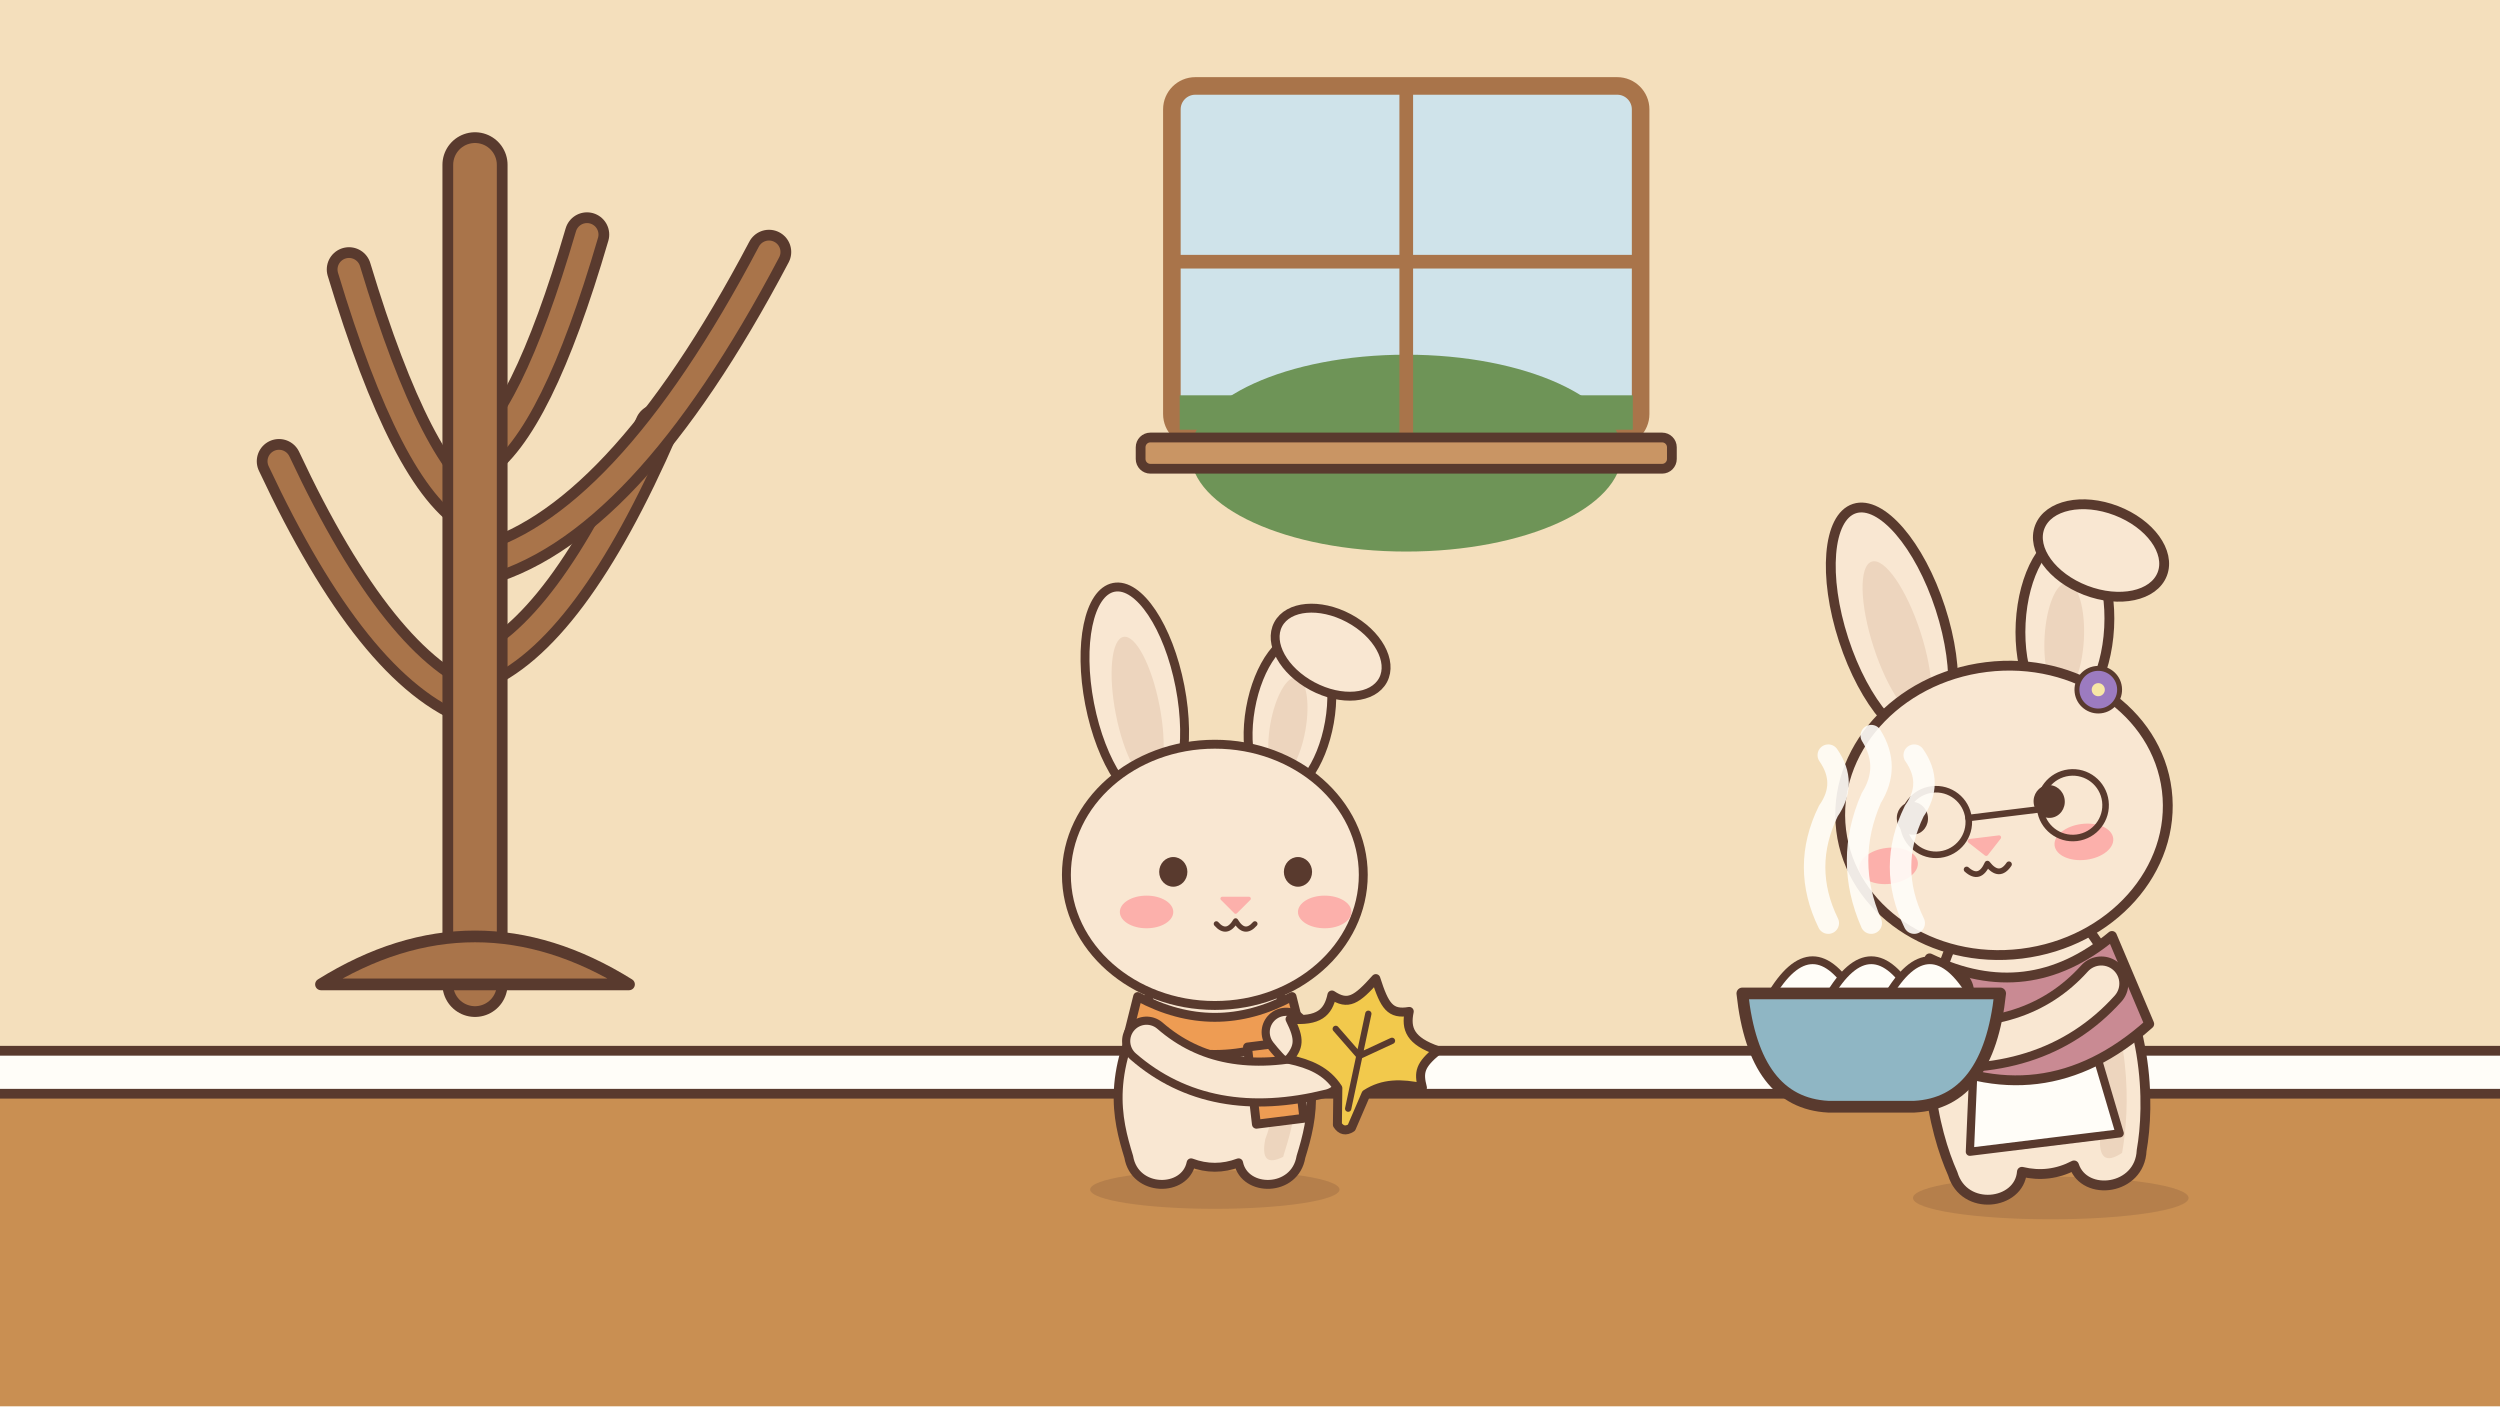
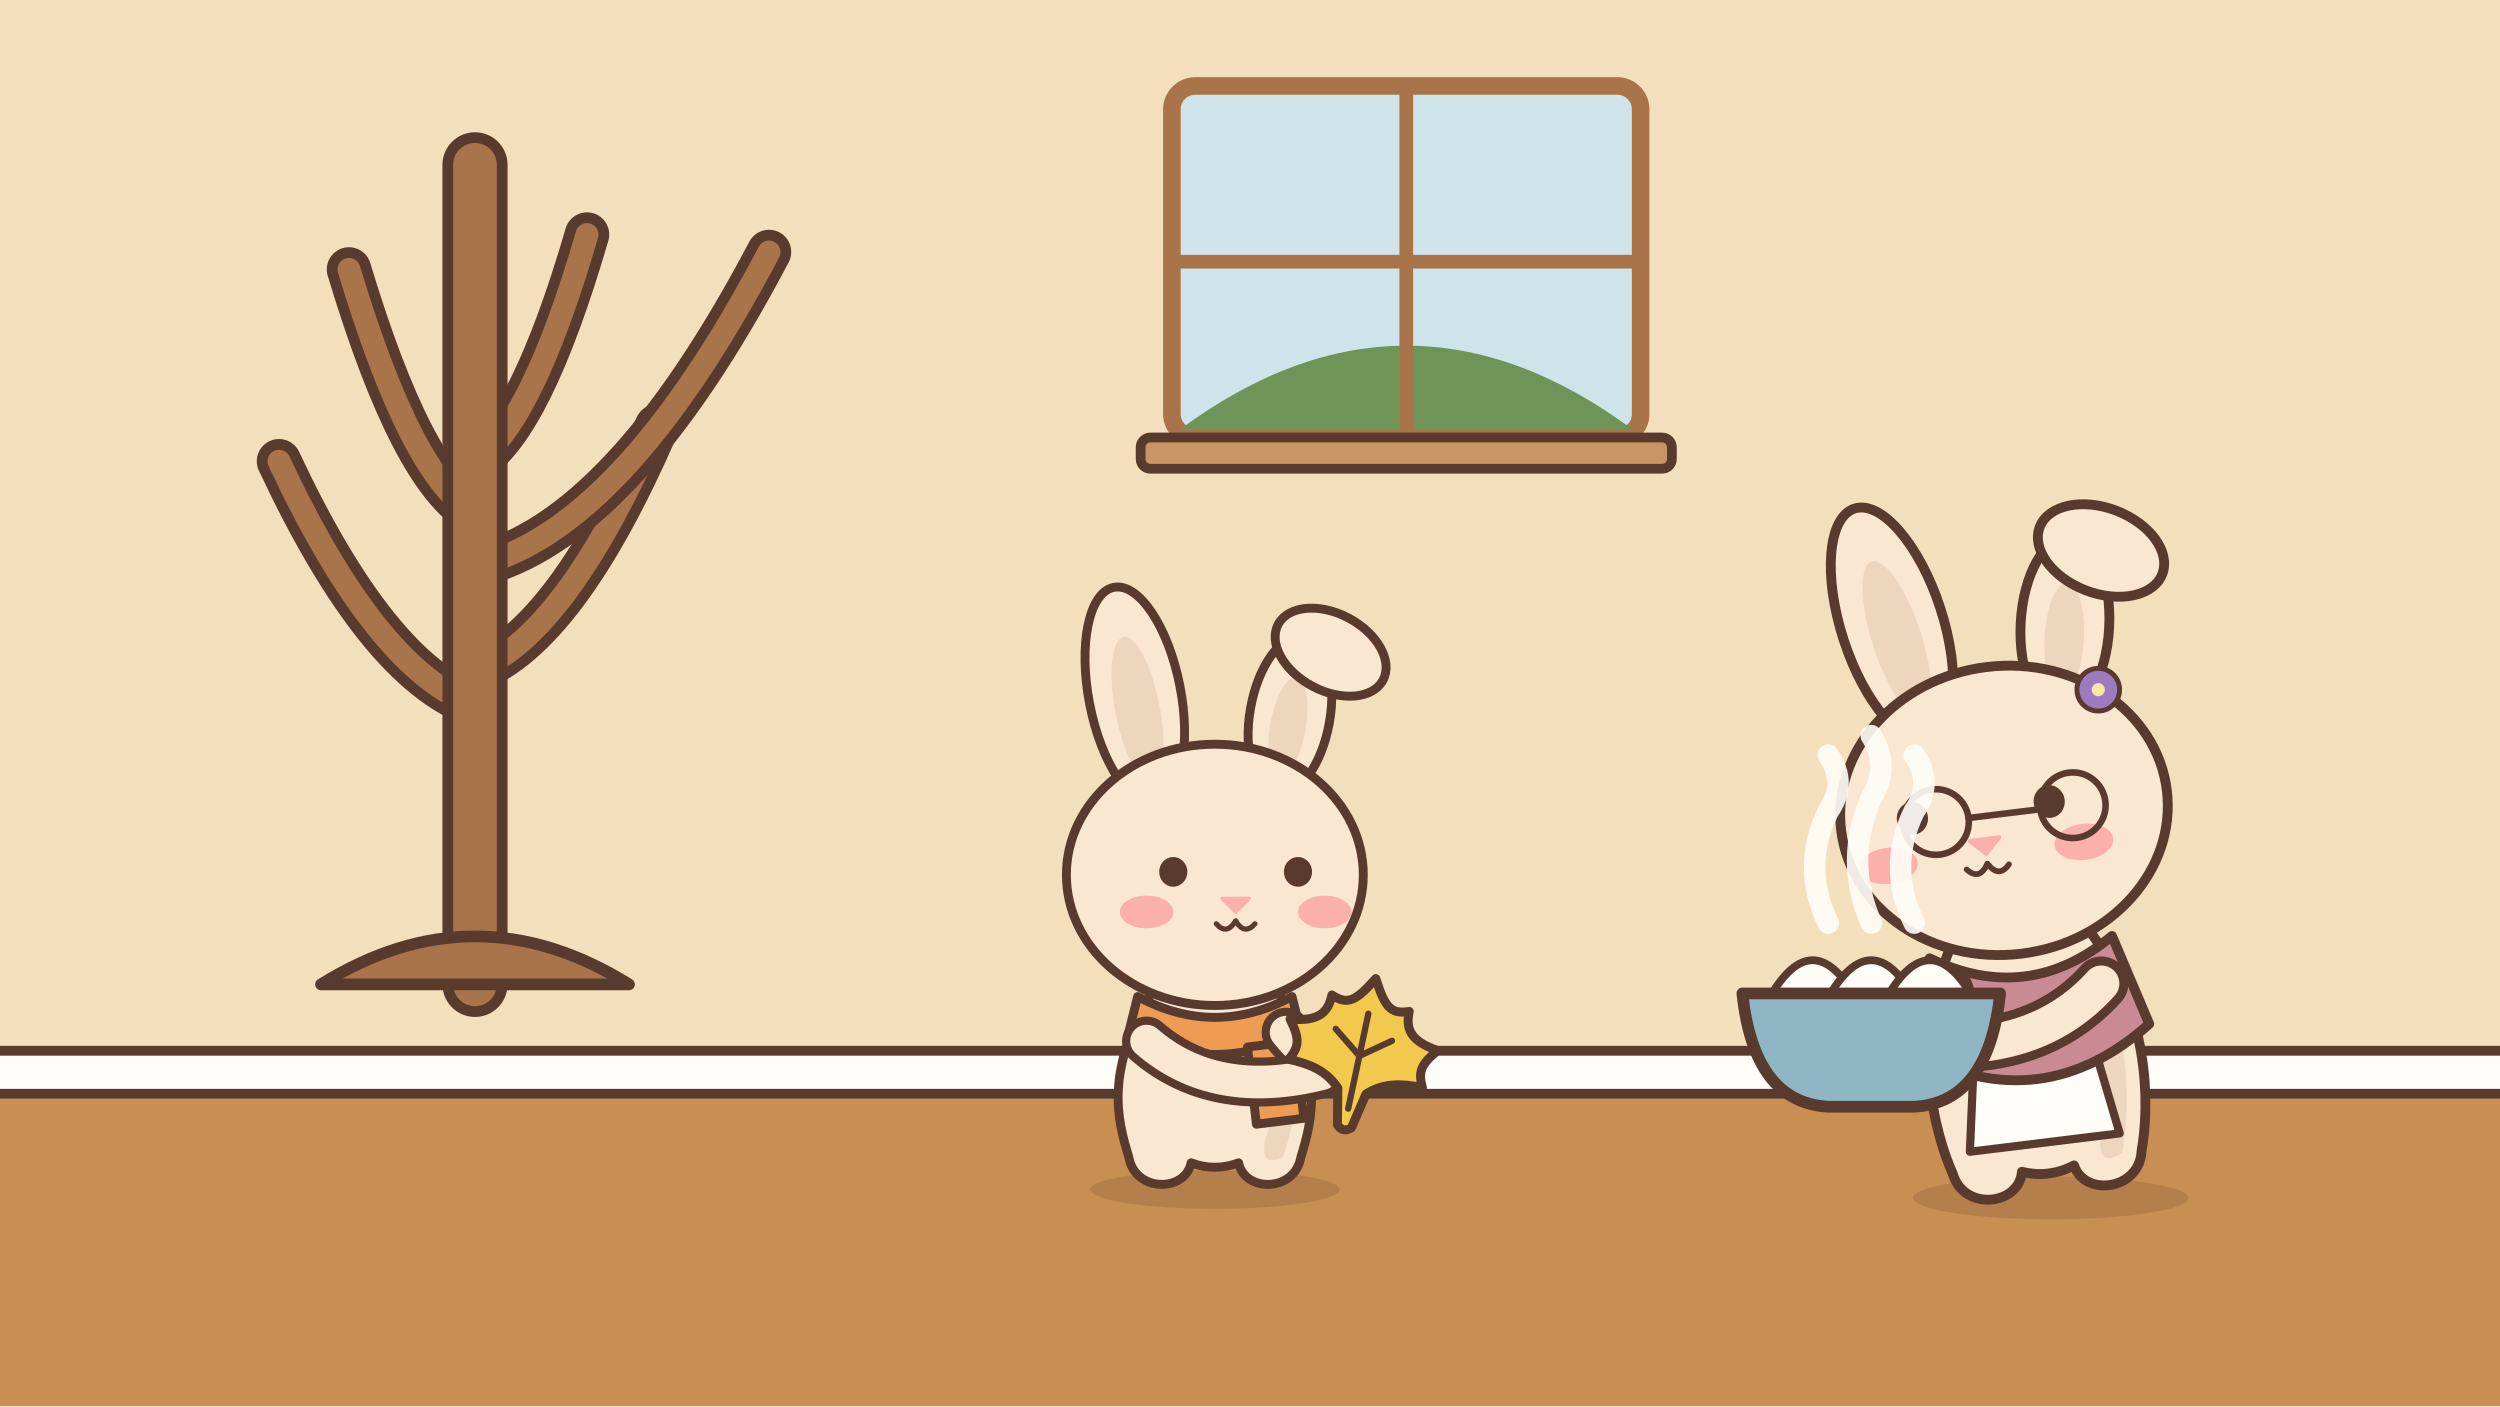
<svg xmlns="http://www.w3.org/2000/svg" viewBox="0 0 1280 720">
  <rect x="0" y="0" width="1280" height="720" rx="0" fill="#F4DFBC" />
  <rect x="0" y="560" width="1280" height="160" rx="0" fill="#C98F52" />
  <rect x="0" y="538" width="1280" height="22" rx="0" fill="#FFFDF8" />
  <path d="M0 538H1280M0 560H1280" fill="none" stroke="#593A2E" stroke-width="5" stroke-linejoin="round" stroke-linecap="round" />
  <rect x="600" y="44" width="240" height="180" rx="12" fill="#CFE3EA" stroke="#A9744A" stroke-width="9" stroke-linejoin="round" stroke-linecap="round" />
-   <ellipse cx="720" cy="232" rx="110.4" ry="50.4" fill="#6E9457" />
-   <rect x="604" y="202.4" width="232" height="17.6" rx="0" fill="#6E9457" />
+   <path d="M604 220Q720 134 836 220Z" fill="#6E9457" />
  <path d="M720 44V224M600 134H840" fill="none" stroke="#A9744A" stroke-width="7" stroke-linejoin="round" stroke-linecap="round" />
  <rect x="584" y="224" width="272" height="16" rx="5" fill="#C99564" stroke="#593A2E" stroke-width="5" stroke-linejoin="round" stroke-linecap="round" />
  <path d="M243.2 361.152Q193.024 343.296 142.848 236.16" fill="none" stroke="#593A2E" stroke-width="22.76" stroke-linejoin="round" stroke-linecap="round" />
  <path d="M243.2 361.152Q193.024 343.296 142.848 236.16" fill="none" stroke="#A9744A" stroke-width="11.76" stroke-linecap="round" stroke-linejoin="round" />
  <path d="M243.2 343.296Q289.792 325.44 336.384 218.304" fill="none" stroke="#593A2E" stroke-width="22.76" stroke-linejoin="round" stroke-linecap="round" />
  <path d="M243.2 343.296Q289.792 325.44 336.384 218.304" fill="none" stroke="#A9744A" stroke-width="11.76" stroke-linecap="round" stroke-linejoin="round" />
  <path d="M243.2 262.944Q210.944 245.088 178.688 137.952" fill="none" stroke="#593A2E" stroke-width="22.76" stroke-linejoin="round" stroke-linecap="round" />
  <path d="M243.2 262.944Q210.944 245.088 178.688 137.952" fill="none" stroke="#A9744A" stroke-width="11.76" stroke-linecap="round" stroke-linejoin="round" />
  <path d="M243.2 236.16Q271.872 218.304 300.544 120.096" fill="none" stroke="#593A2E" stroke-width="22.76" stroke-linejoin="round" stroke-linecap="round" />
  <path d="M243.2 236.16Q271.872 218.304 300.544 120.096" fill="none" stroke="#A9744A" stroke-width="11.76" stroke-linecap="round" stroke-linejoin="round" />
  <path d="M243.2 289.728Q318.464 271.872 393.728 129.024" fill="none" stroke="#593A2E" stroke-width="22.76" stroke-linejoin="round" stroke-linecap="round" />
  <path d="M243.2 289.728Q318.464 271.872 393.728 129.024" fill="none" stroke="#A9744A" stroke-width="11.76" stroke-linecap="round" stroke-linejoin="round" />
  <path d="M243.2 504V84.384" fill="none" stroke="#593A2E" stroke-width="33.344" stroke-linejoin="round" stroke-linecap="round" />
  <path d="M243.2 504V84.384" fill="none" stroke="#A9744A" stroke-width="22.344" stroke-linecap="round" stroke-linejoin="round" />
  <path d="M164.352 504Q243.2 454.896 322.048 504Z" fill="#A9744A" stroke="#593A2E" stroke-width="6" stroke-linejoin="round" stroke-linecap="round" />
  <g transform="translate(1050 610) scale(0.84)">
    <ellipse cx="0" cy="4" rx="84" ry="13" fill="rgba(89,58,46,.18)" />
    <g transform="rotate(-7)">
      <g transform="rotate(-11 -44 -304)">
        <ellipse cx="-44" cy="-356" rx="31" ry="74" fill="#F9E7D2" stroke="#593A2E" stroke-width="6" stroke-linejoin="round" stroke-linecap="round" />
        <ellipse cx="-44" cy="-346" rx="15" ry="50" fill="#EDD5BE" />
      </g>
      <g transform="rotate(10 44 -304)">
        <ellipse cx="44" cy="-342" rx="27" ry="54" fill="#F9E7D2" stroke="#593A2E" stroke-width="6" stroke-linejoin="round" stroke-linecap="round" />
        <ellipse cx="44" cy="-334" rx="12" ry="34" fill="#EDD5BE" />
      </g>
      <g transform="rotate(28 78 -384)">
        <ellipse cx="78" cy="-384" rx="40" ry="26" fill="#F9E7D2" stroke="#593A2E" stroke-width="6" stroke-linejoin="round" stroke-linecap="round" />
      </g>
      <path d="M-42 -156C-74 -102 -66 -44 -58 -18C-54 6 -20 6 -16 -14Q0 -8 16 -14C20 6 54 6 58 -18C66 -44 74 -102 42 -156Z" fill="#F9E7D2" stroke="#593A2E" stroke-width="6" stroke-linejoin="round" stroke-linecap="round" />
      <path d="M40 -142C62 -94 54 -44 46 -18Q30 -10 34 -30C42 -76 44 -116 40 -142Z" fill="#EDD5BE" />
      <path d="M-34 -102H34L46 -30H-46Z" fill="#FFFDF8" stroke="#593A2E" stroke-width="5" stroke-linejoin="round" stroke-linecap="round" />
      <path d="M-56 -150Q0 -114 56 -150L72 -94Q0 -44 -72 -94Z" fill="#C98A93" stroke="#593A2E" stroke-width="6" stroke-linejoin="round" stroke-linecap="round" />
      <path d="M-48 -128Q-70 -100 -92 -106" fill="none" stroke="#593A2E" stroke-width="33" stroke-linejoin="round" stroke-linecap="round" />
      <path d="M-48 -128Q-70 -100 -92 -106" fill="none" stroke="#F9E7D2" stroke-width="22" stroke-linecap="round" stroke-linejoin="round" />
      <path d="M46 -122Q0 -82 -72 -100" fill="none" stroke="#593A2E" stroke-width="33" stroke-linejoin="round" stroke-linecap="round" />
      <path d="M46 -122Q0 -82 -72 -100" fill="none" stroke="#F9E7D2" stroke-width="22" stroke-linecap="round" stroke-linejoin="round" />
      <ellipse cx="0" cy="-234" rx="100" ry="88" fill="#F9E7D2" stroke="#593A2E" stroke-width="6" stroke-linejoin="round" stroke-linecap="round" />
      <ellipse cx="-74" cy="-209" rx="18" ry="11" fill="#FCB0AB" />
      <ellipse cx="46" cy="-209" rx="18" ry="11" fill="#FCB0AB" />
      <ellipse cx="-56" cy="-236" rx="9.5" ry="10" fill="#593A2E" />
      <ellipse cx="28" cy="-236" rx="9.5" ry="10" fill="#593A2E" />
      <path d="M-23 -218H-5L-14 -209Z" fill="#FCB0AB" stroke="#FCB0AB" stroke-width="2.5" stroke-linejoin="round" stroke-linecap="round" />
      <path d="M-27 -201Q-20 -193 -14 -203Q-8 -193 -1 -201" fill="none" stroke="#593A2E" stroke-width="3.5" stroke-linejoin="round" stroke-linecap="round" />
      <circle cx="-42" cy="-232" r="20" fill="none" stroke="#593A2E" stroke-width="4" stroke-linejoin="round" stroke-linecap="round" />
      <circle cx="42" cy="-232" r="20" fill="none" stroke="#593A2E" stroke-width="4" stroke-linejoin="round" stroke-linecap="round" />
      <path d="M-22 -232H22" fill="none" stroke="#593A2E" stroke-width="4" stroke-linejoin="round" stroke-linecap="round" />
      <ellipse cx="66" cy="-300" rx="13" ry="13" fill="#9C7BC0" stroke="#593A2E" stroke-width="3" stroke-linejoin="round" stroke-linecap="round" />
      <ellipse cx="66" cy="-300" rx="4" ry="4" fill="#F7E7A6" />
    </g>
  </g>
  <path d="M906.08 510.64Q928.08 472.64 950.08 510.64Z" fill="#FFFDF8" stroke="#593A2E" stroke-width="4" stroke-linejoin="round" stroke-linecap="round" />
  <path d="M936.08 510.64Q958.08 472.64 980.08 510.64Z" fill="#FFFDF8" stroke="#593A2E" stroke-width="4" stroke-linejoin="round" stroke-linecap="round" />
  <path d="M966.08 510.64Q988.08 472.64 1010.08 510.64Z" fill="#FFFDF8" stroke="#593A2E" stroke-width="4" stroke-linejoin="round" stroke-linecap="round" />
  <path d="M892.08 508.64H1024.08Q1018.08 564.64 980.08 566.64H936.08Q898.08 564.64 892.08 508.64Z" fill="#8FB6C4" stroke="#593A2E" stroke-width="6" stroke-linejoin="round" stroke-linecap="round" />
  <path d="M936.08 472.64q-14 -28.667 0 -57.333q10 -14.333 0 -28.667" fill="none" stroke="#FFFDF8" stroke-width="11" stroke-linecap="round" opacity=".9" />
  <path d="M958.08 472.64q-14 -32 0 -64q10 -16 0 -32" fill="none" stroke="#FFFDF8" stroke-width="11" stroke-linecap="round" opacity=".9" />
  <path d="M980.08 472.64q-14 -28.667 0 -57.333q10 -14.333 0 -28.667" fill="none" stroke="#FFFDF8" stroke-width="11" stroke-linecap="round" opacity=".9" />
  <g transform="translate(622 606) scale(0.76)">
    <ellipse cx="0" cy="4" rx="84" ry="13" fill="rgba(89,58,46,.18)" />
    <g transform="rotate(0)">
      <g transform="rotate(-11 -44 -278)">
        <ellipse cx="-44" cy="-330" rx="31" ry="74" fill="#F9E7D2" stroke="#593A2E" stroke-width="6" stroke-linejoin="round" stroke-linecap="round" />
        <ellipse cx="-44" cy="-320" rx="15" ry="50" fill="#EDD5BE" />
      </g>
      <g transform="rotate(10 44 -278)">
        <ellipse cx="44" cy="-316" rx="27" ry="54" fill="#F9E7D2" stroke="#593A2E" stroke-width="6" stroke-linejoin="round" stroke-linecap="round" />
        <ellipse cx="44" cy="-308" rx="12" ry="34" fill="#EDD5BE" />
      </g>
      <g transform="rotate(28 78 -358)">
        <ellipse cx="78" cy="-358" rx="40" ry="26" fill="#F9E7D2" stroke="#593A2E" stroke-width="6" stroke-linejoin="round" stroke-linecap="round" />
      </g>
      <path d="M-42 -130C-74 -76 -66 -44 -58 -18C-54 6 -20 6 -16 -14Q0 -8 16 -14C20 6 54 6 58 -18C66 -44 74 -76 42 -130Z" fill="#F9E7D2" stroke="#593A2E" stroke-width="6" stroke-linejoin="round" stroke-linecap="round" />
      <path d="M40 -116C62 -68 54 -44 46 -18Q30 -10 34 -30C42 -50 44 -90 40 -116Z" fill="#EDD5BE" />
      <path d="M-52 -126Q0 -98 52 -126L58 -102Q0 -72 -58 -102Z" fill="#EE9C53" stroke="#593A2E" stroke-width="6" stroke-linejoin="round" stroke-linecap="round" />
      <path d="M22 -92L54 -96L60 -44L28 -40Z" fill="#EE9C53" stroke="#593A2E" stroke-width="6" stroke-linejoin="round" stroke-linecap="round" />
      <path d="M30 -72L56 -76" fill="none" stroke="#BC6634" stroke-width="4" stroke-linejoin="round" stroke-linecap="round" />
      <path d="M48 -102Q70 -74 92 -80" fill="none" stroke="#593A2E" stroke-width="33" stroke-linejoin="round" stroke-linecap="round" />
      <path d="M48 -102Q70 -74 92 -80" fill="none" stroke="#F9E7D2" stroke-width="22" stroke-linecap="round" stroke-linejoin="round" />
      <path d="M-46 -96Q0 -56 72 -74" fill="none" stroke="#593A2E" stroke-width="33" stroke-linejoin="round" stroke-linecap="round" />
      <path d="M-46 -96Q0 -56 72 -74" fill="none" stroke="#F9E7D2" stroke-width="22" stroke-linecap="round" stroke-linejoin="round" />
      <ellipse cx="0" cy="-208" rx="100" ry="88" fill="#F9E7D2" stroke="#593A2E" stroke-width="6" stroke-linejoin="round" stroke-linecap="round" />
      <ellipse cx="-46" cy="-183" rx="18" ry="11" fill="#FCB0AB" />
      <ellipse cx="74" cy="-183" rx="18" ry="11" fill="#FCB0AB" />
      <ellipse cx="-28" cy="-210" rx="9.5" ry="10" fill="#593A2E" />
      <ellipse cx="56" cy="-210" rx="9.5" ry="10" fill="#593A2E" />
      <path d="M5 -192H23L14 -183Z" fill="#FCB0AB" stroke="#FCB0AB" stroke-width="2.5" stroke-linejoin="round" stroke-linecap="round" />
      <path d="M1 -175Q8 -167 14 -177Q20 -167 27 -175" fill="none" stroke="#593A2E" stroke-width="3.5" stroke-linejoin="round" stroke-linecap="round" />
    </g>
  </g>
  <g transform="translate(696 540.64) rotate(12) scale(0.92) translate(-50 -50)">
    <path d="M50 6C58 20 62 24 72 20C72 30 76 36 92 38C84 48 84 52 88 60C76 60 66 62 58 70L54 90Q50 94 46 90L42 70C34 62 24 60 12 60C16 52 16 48 8 38C24 36 28 30 28 20C38 24 42 20 50 6Z" fill="#F2C94C" stroke="#593A2E" stroke-width="5" stroke-linejoin="round" stroke-linecap="round" />
    <path d="M50 26L50 80M50 50L34 38M50 50L66 38" fill="none" stroke="#593A2E" stroke-width="3.5" stroke-linejoin="round" stroke-linecap="round" />
  </g>
</svg>
